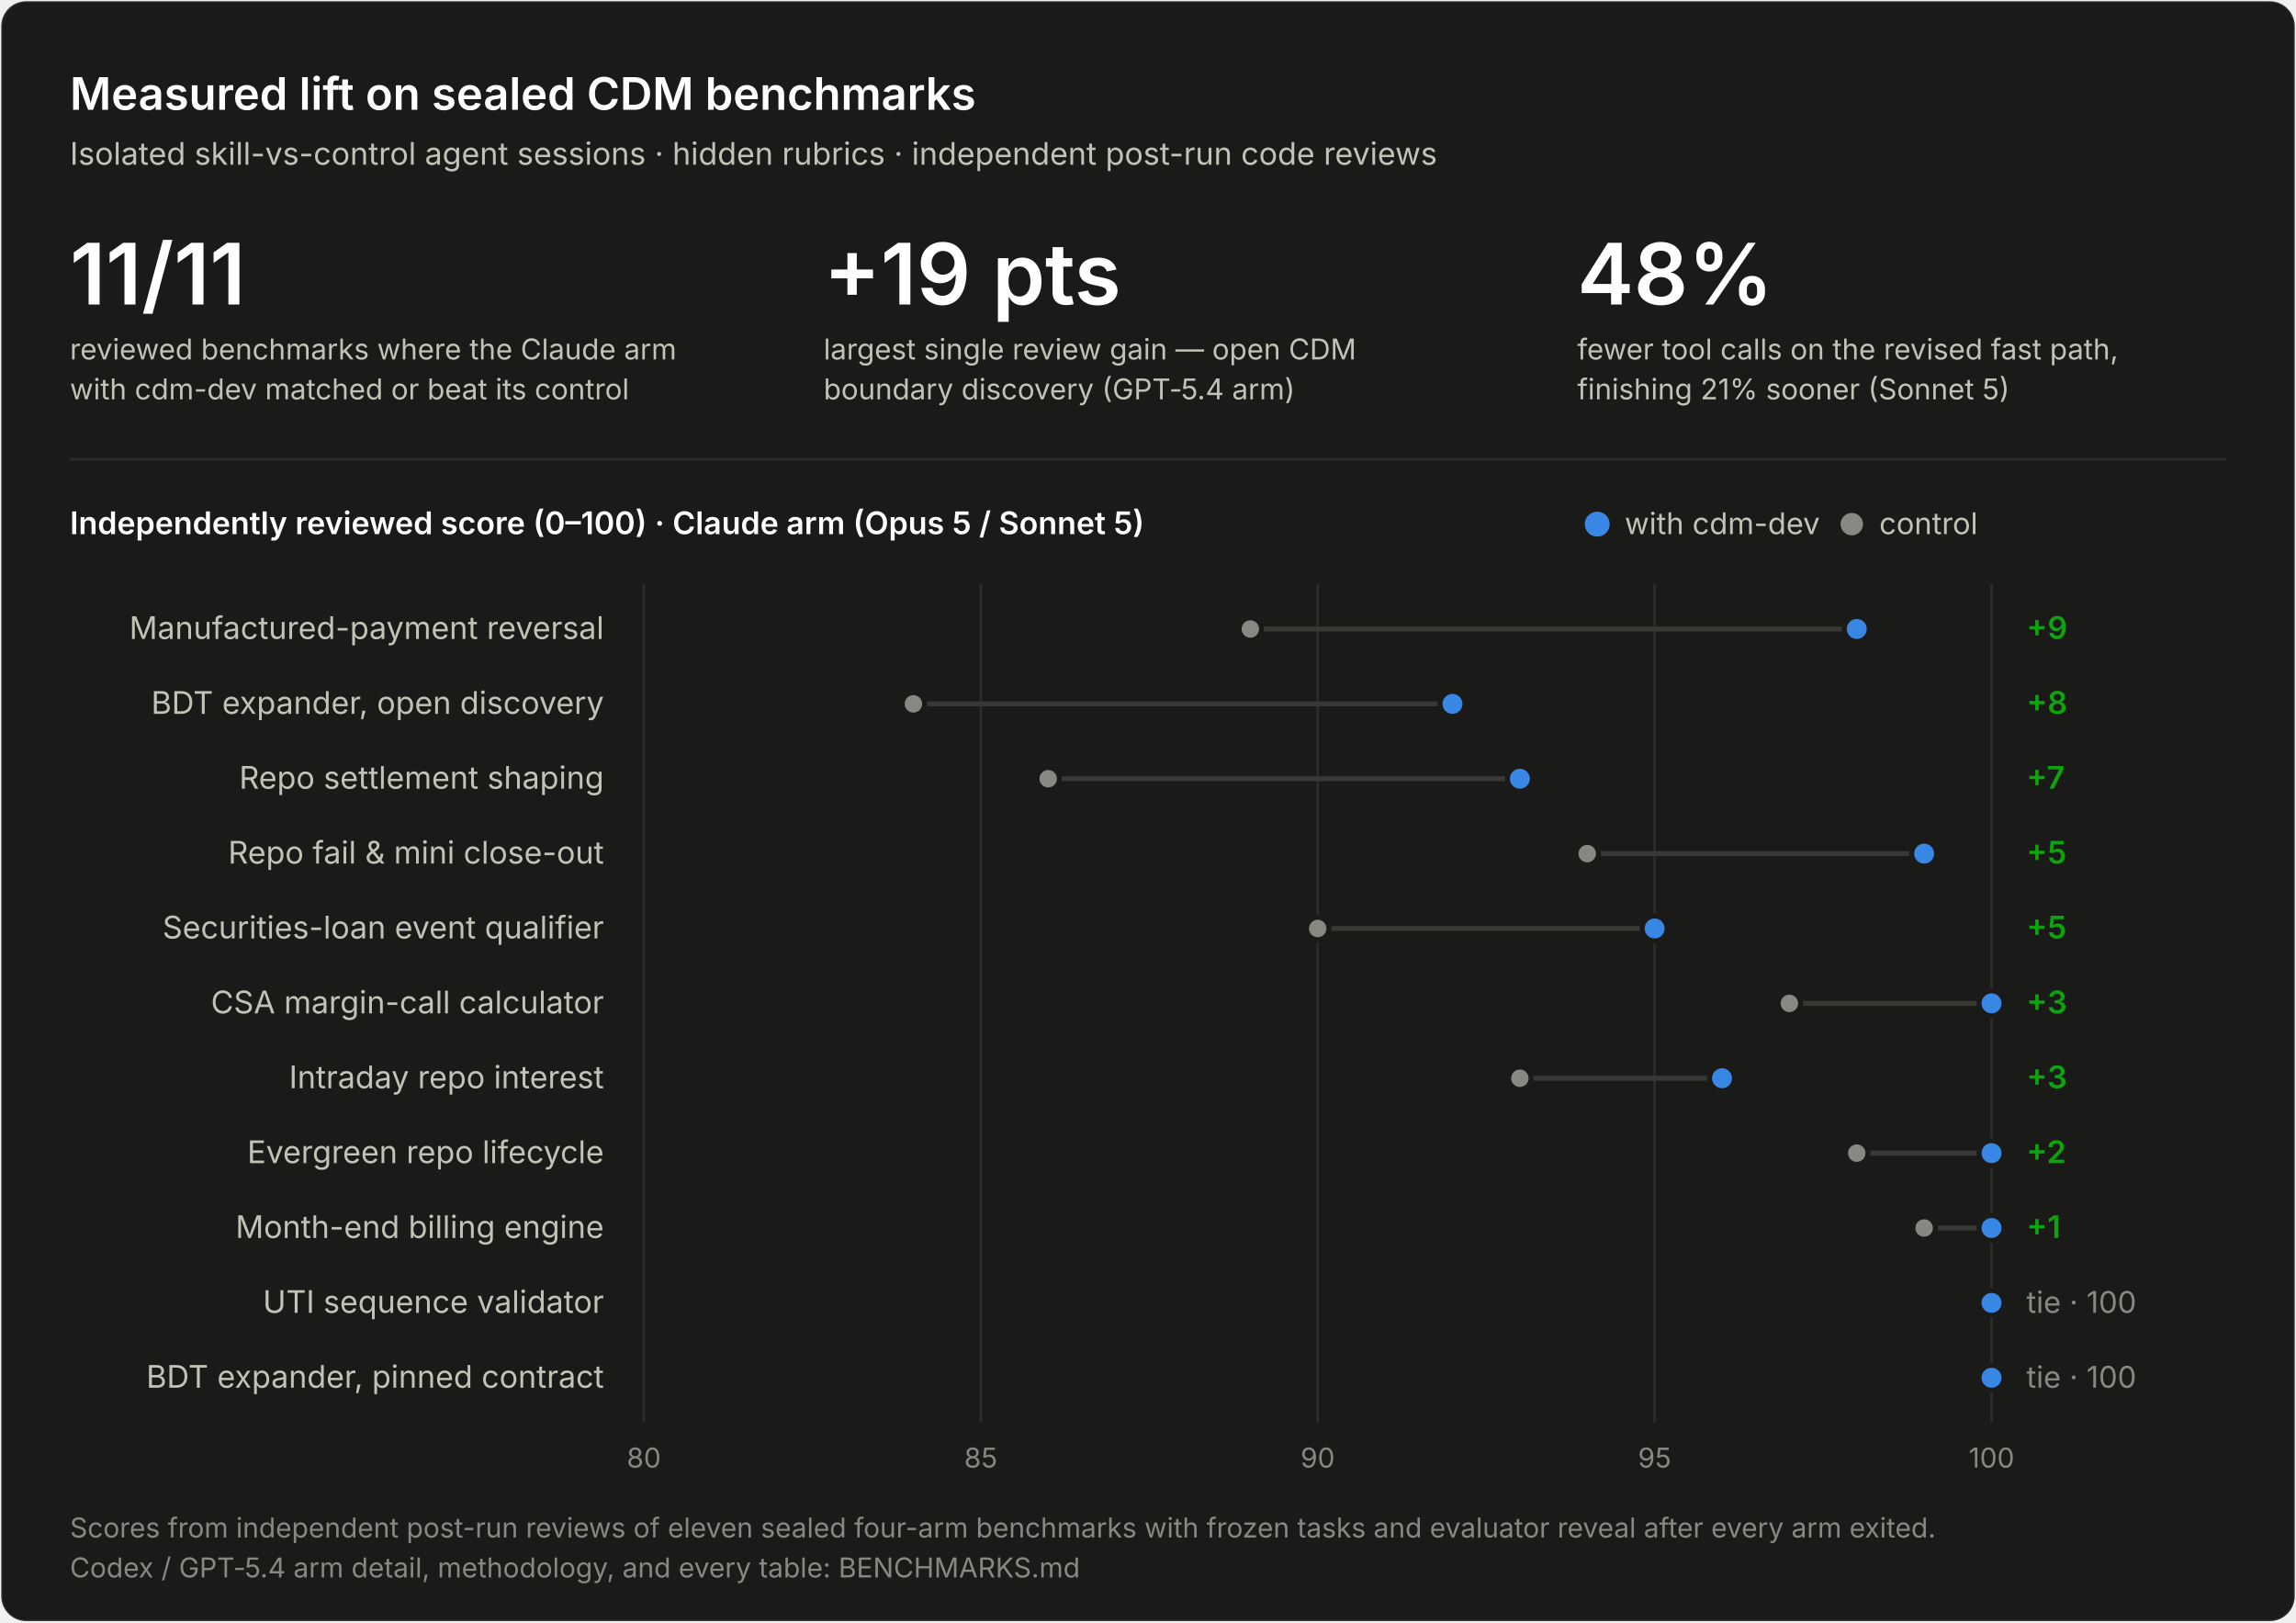
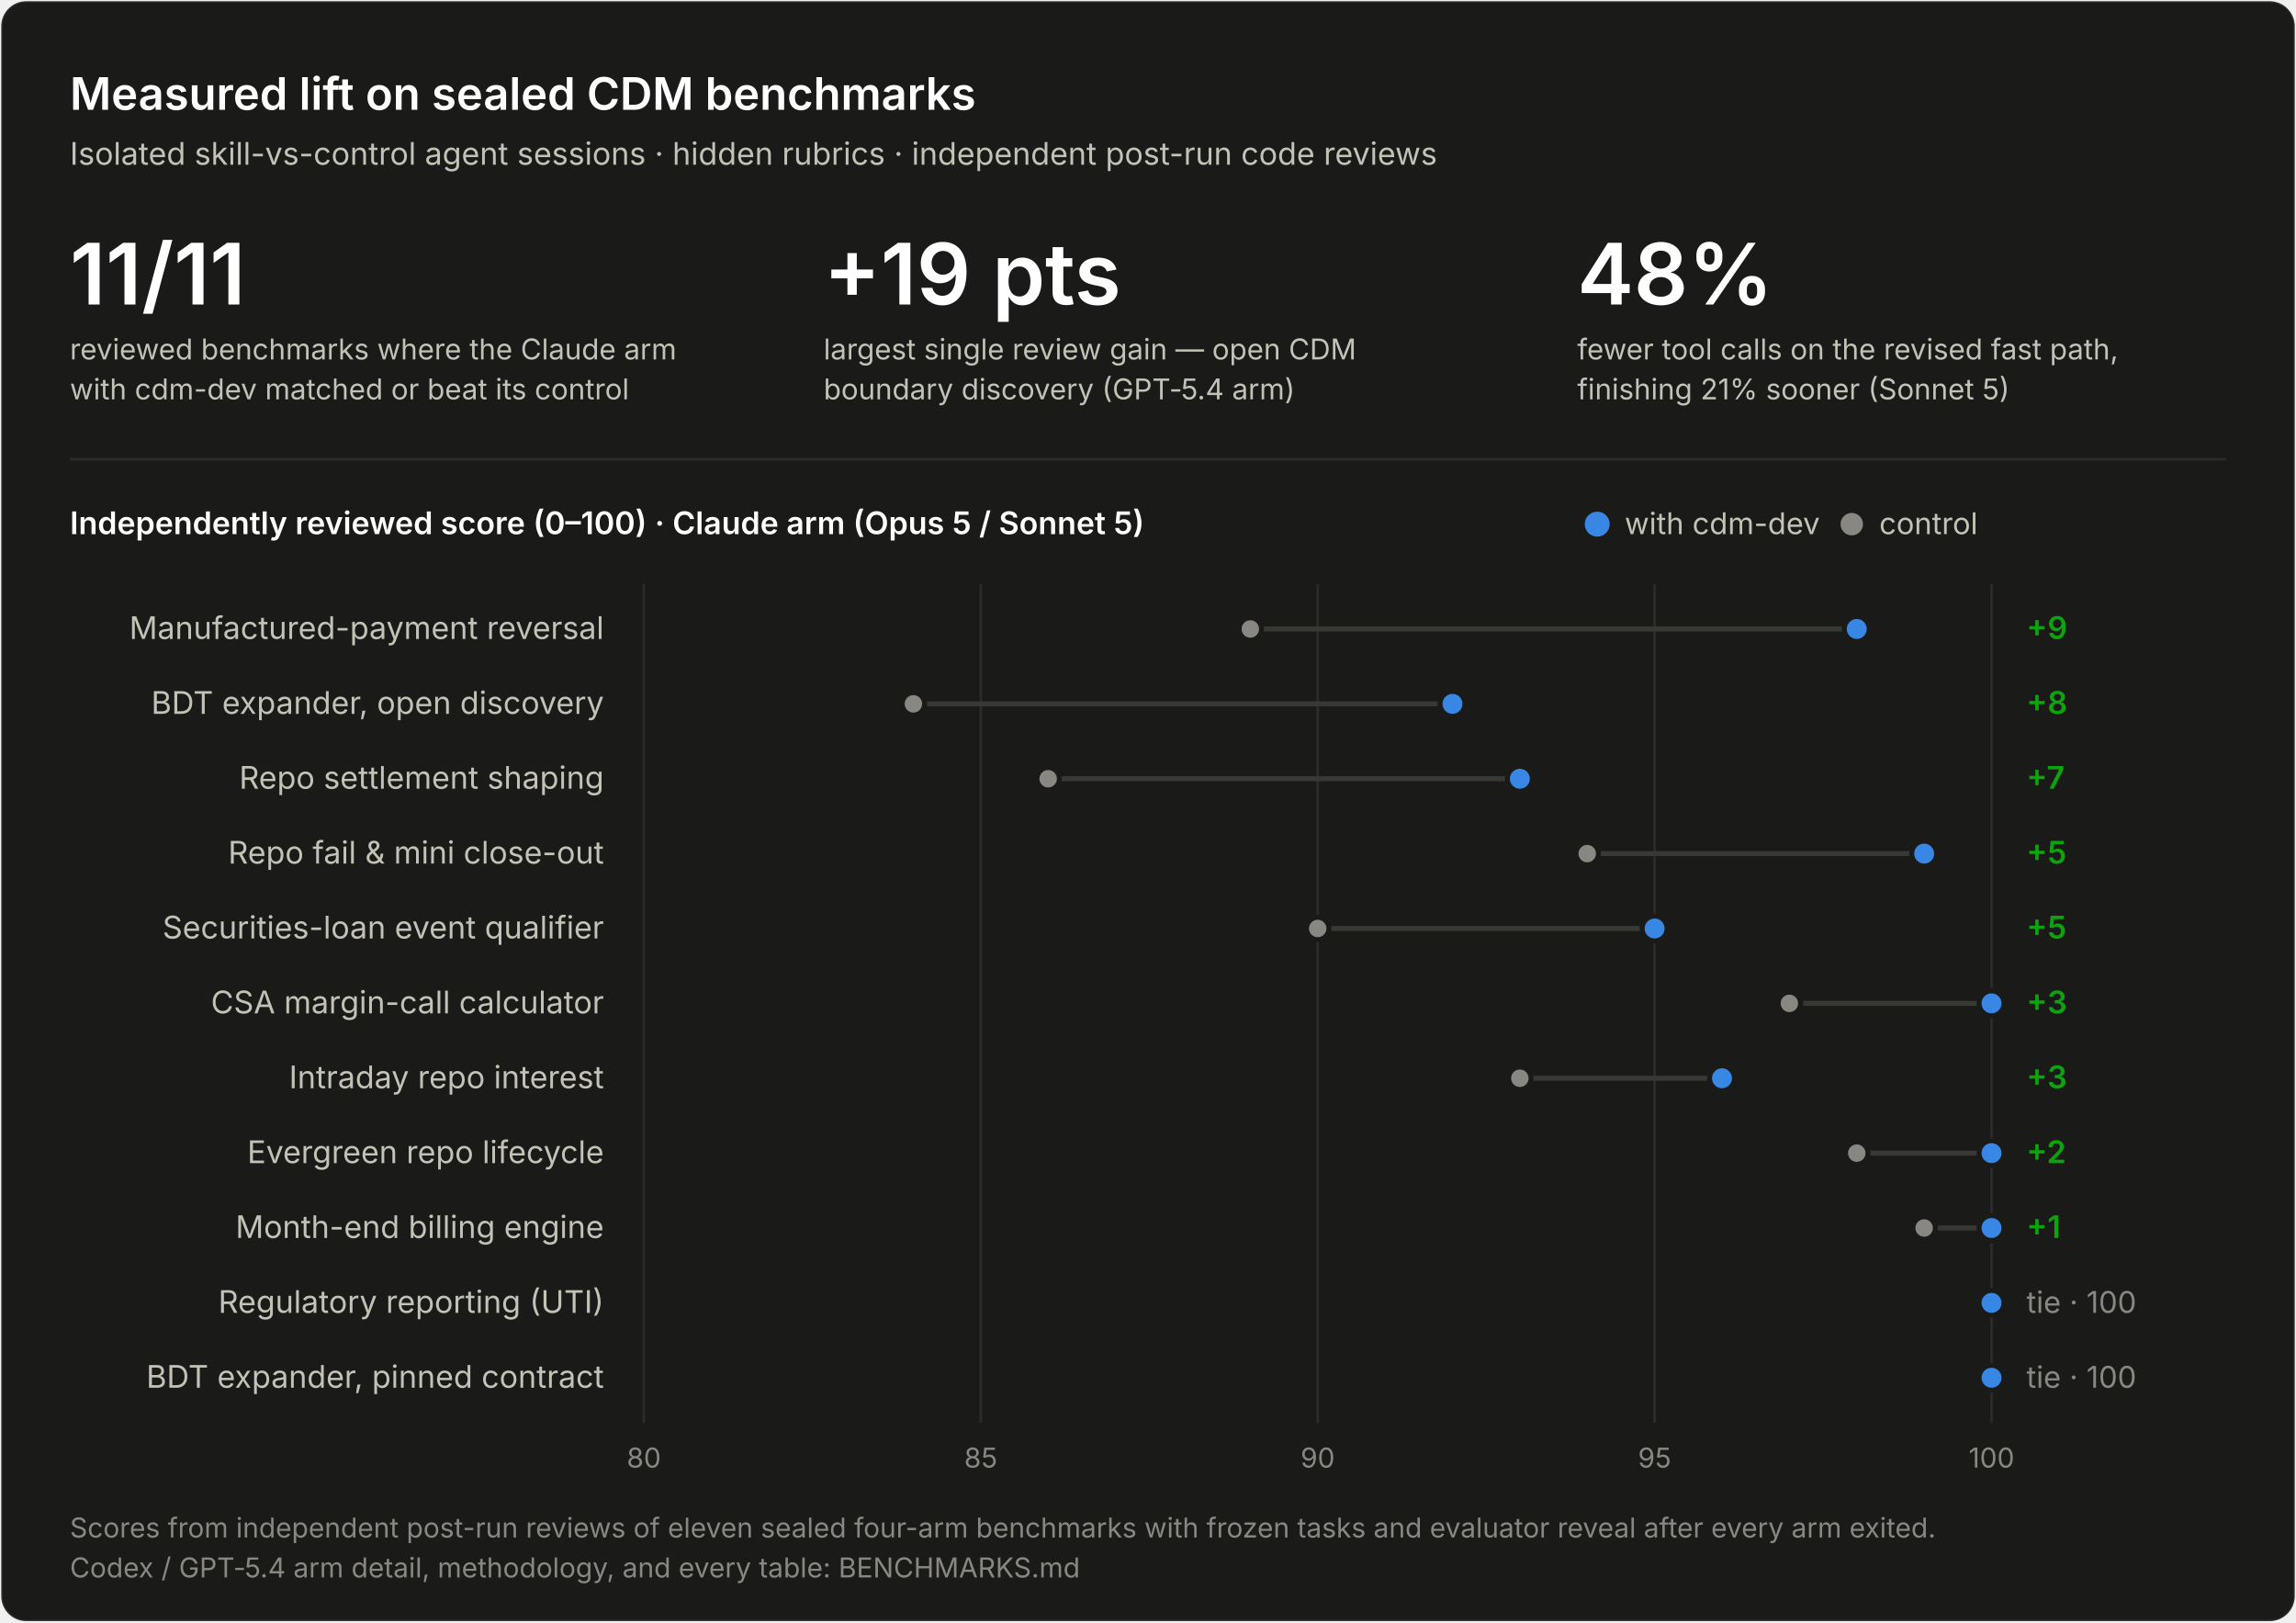
<svg xmlns="http://www.w3.org/2000/svg" width="920" height="650" viewBox="0 0 920 650" role="img" aria-label="Independently reviewed scores for eleven sealed CDM benchmarks: the Claude arm using cdm-dev matched or beat its control in all eleven.">
  <rect x="0.5" y="0.5" width="919" height="649" rx="10" fill="#1a1a19" stroke="rgba(255,255,255,0.10)" />
  <text x="28" y="44" font-family="system-ui, -apple-system, 'Segoe UI', sans-serif" font-size="18" font-weight="600" fill="#ffffff" text-anchor="start">Measured lift on sealed CDM benchmarks</text>
  <text x="28" y="66" font-family="system-ui, -apple-system, 'Segoe UI', sans-serif" font-size="12.5" font-weight="400" fill="#c3c2b7" text-anchor="start">Isolated skill-vs-control agent sessions · hidden rubrics · independent post-run code reviews</text>
  <text x="28" y="122" font-family="system-ui, -apple-system, 'Segoe UI', sans-serif" font-size="34" font-weight="600" fill="#ffffff" text-anchor="start">11/11</text>
  <text x="28" y="144" font-family="system-ui, -apple-system, 'Segoe UI', sans-serif" font-size="11.5" font-weight="400" fill="#c3c2b7" text-anchor="start">reviewed benchmarks where the Claude arm</text>
  <text x="28" y="160" font-family="system-ui, -apple-system, 'Segoe UI', sans-serif" font-size="11.5" font-weight="400" fill="#c3c2b7" text-anchor="start">with cdm-dev matched or beat its control</text>
  <text x="330" y="122" font-family="system-ui, -apple-system, 'Segoe UI', sans-serif" font-size="34" font-weight="600" fill="#ffffff" text-anchor="start">+19 pts</text>
  <text x="330" y="144" font-family="system-ui, -apple-system, 'Segoe UI', sans-serif" font-size="11.5" font-weight="400" fill="#c3c2b7" text-anchor="start">largest single review gain — open CDM</text>
  <text x="330" y="160" font-family="system-ui, -apple-system, 'Segoe UI', sans-serif" font-size="11.5" font-weight="400" fill="#c3c2b7" text-anchor="start">boundary discovery (GPT‑5.4 arm)</text>
  <text x="632" y="122" font-family="system-ui, -apple-system, 'Segoe UI', sans-serif" font-size="34" font-weight="600" fill="#ffffff" text-anchor="start">48%</text>
  <text x="632" y="144" font-family="system-ui, -apple-system, 'Segoe UI', sans-serif" font-size="11.5" font-weight="400" fill="#c3c2b7" text-anchor="start">fewer tool calls on the revised fast path,</text>
  <text x="632" y="160" font-family="system-ui, -apple-system, 'Segoe UI', sans-serif" font-size="11.5" font-weight="400" fill="#c3c2b7" text-anchor="start">finishing 21% sooner (Sonnet 5)</text>
  <line x1="28" y1="184" x2="892" y2="184" stroke="#2c2c2a" stroke-width="1" />
  <text x="28" y="214" font-family="system-ui, -apple-system, 'Segoe UI', sans-serif" font-size="12.5" font-weight="600" fill="#ffffff" text-anchor="start">Independently reviewed score (0–100) · Claude arm (Opus 5 / Sonnet 5)</text>
  <circle cx="640" cy="210" r="5" fill="#3987e5" />
  <text x="651" y="214" font-family="system-ui, -apple-system, 'Segoe UI', sans-serif" font-size="12" font-weight="400" fill="#c3c2b7" text-anchor="start">with cdm-dev</text>
  <circle cx="742" cy="210" r="4.5" fill="#898781" />
  <text x="753" y="214" font-family="system-ui, -apple-system, 'Segoe UI', sans-serif" font-size="12" font-weight="400" fill="#c3c2b7" text-anchor="start">control</text>
  <line x1="258" y1="234" x2="258" y2="570" stroke="#2c2c2a" stroke-width="1" />
  <text x="258" y="588" font-family="system-ui, -apple-system, 'Segoe UI', sans-serif" font-size="11" font-weight="400" fill="#898781" text-anchor="middle" style="font-variant-numeric: tabular-nums">80</text>
  <line x1="393" y1="234" x2="393" y2="570" stroke="#2c2c2a" stroke-width="1" />
  <text x="393" y="588" font-family="system-ui, -apple-system, 'Segoe UI', sans-serif" font-size="11" font-weight="400" fill="#898781" text-anchor="middle" style="font-variant-numeric: tabular-nums">85</text>
  <line x1="528" y1="234" x2="528" y2="570" stroke="#2c2c2a" stroke-width="1" />
  <text x="528" y="588" font-family="system-ui, -apple-system, 'Segoe UI', sans-serif" font-size="11" font-weight="400" fill="#898781" text-anchor="middle" style="font-variant-numeric: tabular-nums">90</text>
  <line x1="663" y1="234" x2="663" y2="570" stroke="#2c2c2a" stroke-width="1" />
  <text x="663" y="588" font-family="system-ui, -apple-system, 'Segoe UI', sans-serif" font-size="11" font-weight="400" fill="#898781" text-anchor="middle" style="font-variant-numeric: tabular-nums">95</text>
  <line x1="798" y1="234" x2="798" y2="570" stroke="#2c2c2a" stroke-width="1" />
  <text x="798" y="588" font-family="system-ui, -apple-system, 'Segoe UI', sans-serif" font-size="11" font-weight="400" fill="#898781" text-anchor="middle" style="font-variant-numeric: tabular-nums">100</text>
  <text x="242" y="256" font-family="system-ui, -apple-system, 'Segoe UI', sans-serif" font-size="12.5" font-weight="400" fill="#c3c2b7" text-anchor="end">Manufactured-payment reversal</text>
  <line x1="501" y1="252" x2="744" y2="252" stroke="#383835" stroke-width="2" />
  <circle cx="501" cy="252" r="4.5" fill="#898781" stroke="#1a1a19" stroke-width="2" />
  <circle cx="744" cy="252" r="5" fill="#3987e5" stroke="#1a1a19" stroke-width="2" />
  <text x="812" y="256" font-family="system-ui, -apple-system, 'Segoe UI', sans-serif" font-size="12.5" font-weight="600" fill="#0ca30c" text-anchor="start" style="font-variant-numeric: tabular-nums">+9</text>
  <text x="242" y="286" font-family="system-ui, -apple-system, 'Segoe UI', sans-serif" font-size="12.5" font-weight="400" fill="#c3c2b7" text-anchor="end">BDT expander, open discovery</text>
  <line x1="366" y1="282" x2="582" y2="282" stroke="#383835" stroke-width="2" />
  <circle cx="366" cy="282" r="4.5" fill="#898781" stroke="#1a1a19" stroke-width="2" />
  <circle cx="582" cy="282" r="5" fill="#3987e5" stroke="#1a1a19" stroke-width="2" />
  <text x="812" y="286" font-family="system-ui, -apple-system, 'Segoe UI', sans-serif" font-size="12.5" font-weight="600" fill="#0ca30c" text-anchor="start" style="font-variant-numeric: tabular-nums">+8</text>
  <text x="242" y="316" font-family="system-ui, -apple-system, 'Segoe UI', sans-serif" font-size="12.5" font-weight="400" fill="#c3c2b7" text-anchor="end">Repo settlement shaping</text>
  <line x1="420" y1="312" x2="609" y2="312" stroke="#383835" stroke-width="2" />
  <circle cx="420" cy="312" r="4.5" fill="#898781" stroke="#1a1a19" stroke-width="2" />
  <circle cx="609" cy="312" r="5" fill="#3987e5" stroke="#1a1a19" stroke-width="2" />
  <text x="812" y="316" font-family="system-ui, -apple-system, 'Segoe UI', sans-serif" font-size="12.5" font-weight="600" fill="#0ca30c" text-anchor="start" style="font-variant-numeric: tabular-nums">+7</text>
  <text x="242" y="346" font-family="system-ui, -apple-system, 'Segoe UI', sans-serif" font-size="12.5" font-weight="400" fill="#c3c2b7" text-anchor="end">Repo fail &amp; mini close-out</text>
  <line x1="636" y1="342" x2="771" y2="342" stroke="#383835" stroke-width="2" />
  <circle cx="636" cy="342" r="4.5" fill="#898781" stroke="#1a1a19" stroke-width="2" />
  <circle cx="771" cy="342" r="5" fill="#3987e5" stroke="#1a1a19" stroke-width="2" />
  <text x="812" y="346" font-family="system-ui, -apple-system, 'Segoe UI', sans-serif" font-size="12.5" font-weight="600" fill="#0ca30c" text-anchor="start" style="font-variant-numeric: tabular-nums">+5</text>
  <text x="242" y="376" font-family="system-ui, -apple-system, 'Segoe UI', sans-serif" font-size="12.5" font-weight="400" fill="#c3c2b7" text-anchor="end">Securities-loan event qualifier</text>
  <line x1="528" y1="372" x2="663" y2="372" stroke="#383835" stroke-width="2" />
  <circle cx="528" cy="372" r="4.5" fill="#898781" stroke="#1a1a19" stroke-width="2" />
  <circle cx="663" cy="372" r="5" fill="#3987e5" stroke="#1a1a19" stroke-width="2" />
  <text x="812" y="376" font-family="system-ui, -apple-system, 'Segoe UI', sans-serif" font-size="12.5" font-weight="600" fill="#0ca30c" text-anchor="start" style="font-variant-numeric: tabular-nums">+5</text>
  <text x="242" y="406" font-family="system-ui, -apple-system, 'Segoe UI', sans-serif" font-size="12.5" font-weight="400" fill="#c3c2b7" text-anchor="end">CSA margin-call calculator</text>
  <line x1="717" y1="402" x2="798" y2="402" stroke="#383835" stroke-width="2" />
  <circle cx="717" cy="402" r="4.5" fill="#898781" stroke="#1a1a19" stroke-width="2" />
  <circle cx="798" cy="402" r="5" fill="#3987e5" stroke="#1a1a19" stroke-width="2" />
  <text x="812" y="406" font-family="system-ui, -apple-system, 'Segoe UI', sans-serif" font-size="12.5" font-weight="600" fill="#0ca30c" text-anchor="start" style="font-variant-numeric: tabular-nums">+3</text>
  <text x="242" y="436" font-family="system-ui, -apple-system, 'Segoe UI', sans-serif" font-size="12.5" font-weight="400" fill="#c3c2b7" text-anchor="end">Intraday repo interest</text>
  <line x1="609" y1="432" x2="690" y2="432" stroke="#383835" stroke-width="2" />
  <circle cx="609" cy="432" r="4.5" fill="#898781" stroke="#1a1a19" stroke-width="2" />
  <circle cx="690" cy="432" r="5" fill="#3987e5" stroke="#1a1a19" stroke-width="2" />
  <text x="812" y="436" font-family="system-ui, -apple-system, 'Segoe UI', sans-serif" font-size="12.5" font-weight="600" fill="#0ca30c" text-anchor="start" style="font-variant-numeric: tabular-nums">+3</text>
  <text x="242" y="466" font-family="system-ui, -apple-system, 'Segoe UI', sans-serif" font-size="12.5" font-weight="400" fill="#c3c2b7" text-anchor="end">Evergreen repo lifecycle</text>
  <line x1="744" y1="462" x2="798" y2="462" stroke="#383835" stroke-width="2" />
  <circle cx="744" cy="462" r="4.5" fill="#898781" stroke="#1a1a19" stroke-width="2" />
  <circle cx="798" cy="462" r="5" fill="#3987e5" stroke="#1a1a19" stroke-width="2" />
  <text x="812" y="466" font-family="system-ui, -apple-system, 'Segoe UI', sans-serif" font-size="12.5" font-weight="600" fill="#0ca30c" text-anchor="start" style="font-variant-numeric: tabular-nums">+2</text>
  <text x="242" y="496" font-family="system-ui, -apple-system, 'Segoe UI', sans-serif" font-size="12.5" font-weight="400" fill="#c3c2b7" text-anchor="end">Month-end billing engine</text>
  <line x1="771" y1="492" x2="798" y2="492" stroke="#383835" stroke-width="2" />
  <circle cx="771" cy="492" r="4.5" fill="#898781" stroke="#1a1a19" stroke-width="2" />
  <circle cx="798" cy="492" r="5" fill="#3987e5" stroke="#1a1a19" stroke-width="2" />
  <text x="812" y="496" font-family="system-ui, -apple-system, 'Segoe UI', sans-serif" font-size="12.5" font-weight="600" fill="#0ca30c" text-anchor="start" style="font-variant-numeric: tabular-nums">+1</text>
-   <text x="242" y="526" font-family="system-ui, -apple-system, 'Segoe UI', sans-serif" font-size="12.5" font-weight="400" fill="#c3c2b7" text-anchor="end">UTI sequence validator</text>
+   <text x="242" y="526" font-family="system-ui, -apple-system, 'Segoe UI', sans-serif" font-size="12.5" font-weight="400" fill="#c3c2b7" text-anchor="end">Regulatory reporting (UTI)</text>
  <circle cx="798" cy="522" r="5" fill="#3987e5" stroke="#1a1a19" stroke-width="2" />
  <text x="812" y="526" font-family="system-ui, -apple-system, 'Segoe UI', sans-serif" font-size="12" font-weight="400" fill="#898781" text-anchor="start">tie · 100</text>
  <text x="242" y="556" font-family="system-ui, -apple-system, 'Segoe UI', sans-serif" font-size="12.5" font-weight="400" fill="#c3c2b7" text-anchor="end">BDT expander, pinned contract</text>
  <circle cx="798" cy="552" r="5" fill="#3987e5" stroke="#1a1a19" stroke-width="2" />
  <text x="812" y="556" font-family="system-ui, -apple-system, 'Segoe UI', sans-serif" font-size="12" font-weight="400" fill="#898781" text-anchor="start">tie · 100</text>
  <text x="28" y="616" font-family="system-ui, -apple-system, 'Segoe UI', sans-serif" font-size="11" font-weight="400" fill="#898781" text-anchor="start">Scores from independent post-run reviews of eleven sealed four-arm benchmarks with frozen tasks and evaluator reveal after every arm exited.</text>
  <text x="28" y="632" font-family="system-ui, -apple-system, 'Segoe UI', sans-serif" font-size="11" font-weight="400" fill="#898781" text-anchor="start">Codex / GPT‑5.4 arm detail, methodology, and every table: BENCHMARKS.md</text>
</svg>
